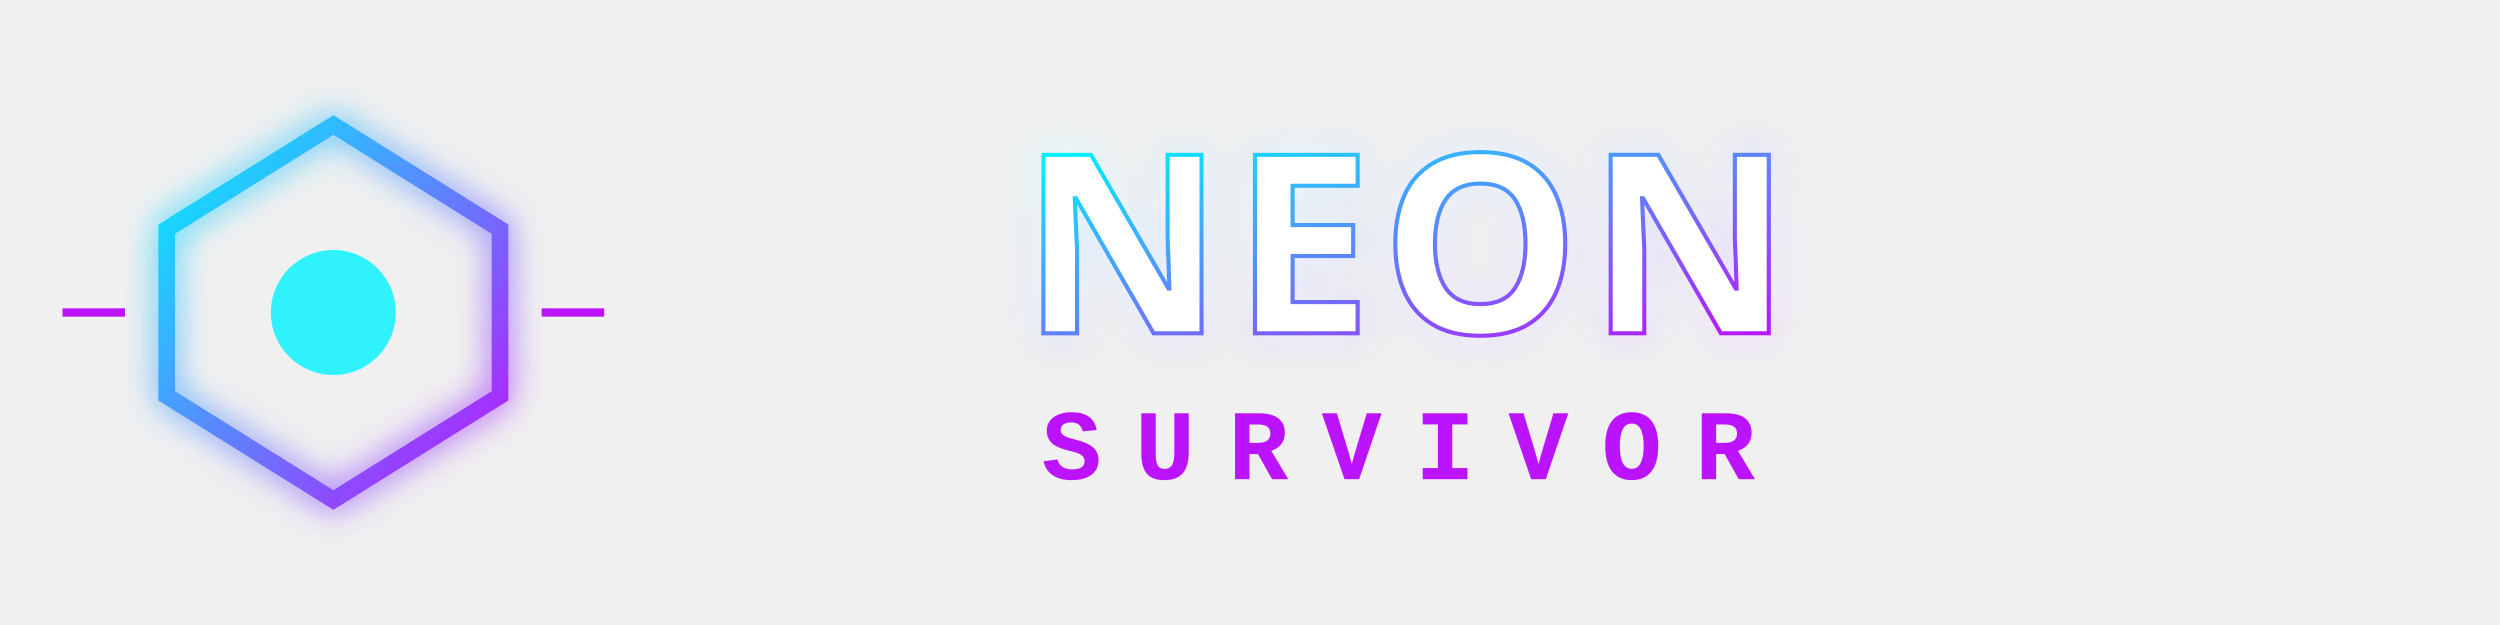
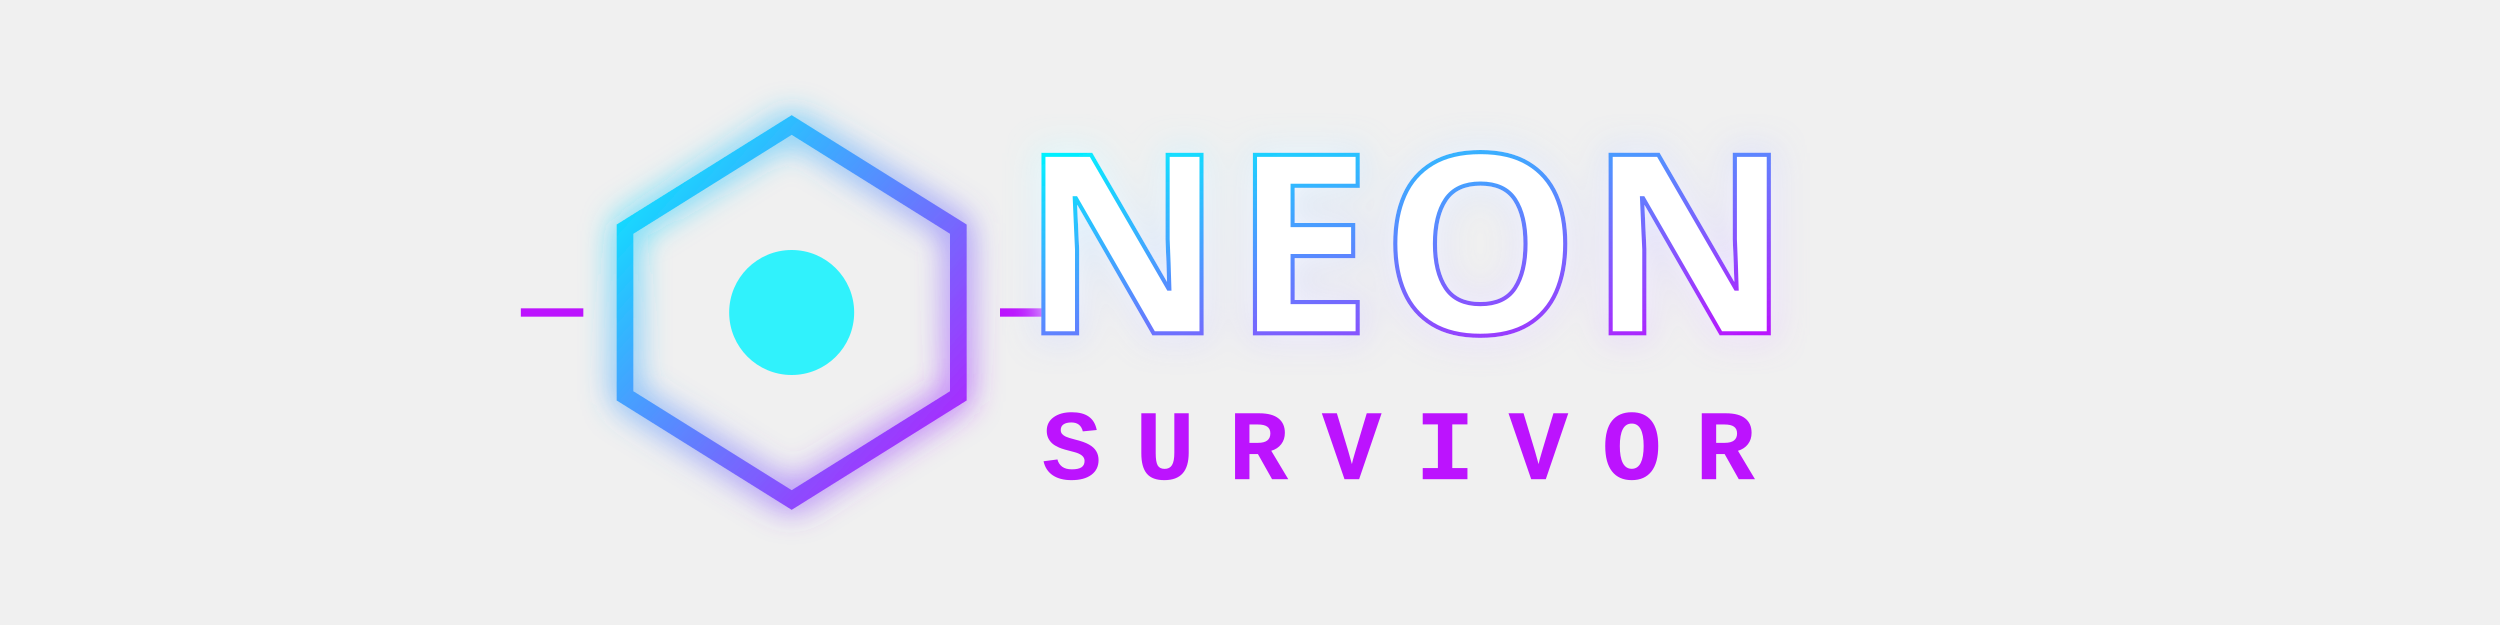
<svg xmlns="http://www.w3.org/2000/svg" width="600" height="150" viewBox="0 0 600 150">
  <defs>
    <filter id="icon-glow" x="-50%" y="-50%" width="200%" height="200%">
      <feGaussianBlur stdDeviation="4" result="coloredBlur" />
      <feMerge>
        <feMergeNode in="coloredBlur" />
        <feMergeNode in="SourceGraphic" />
      </feMerge>
    </filter>
    <linearGradient id="main-grad" x1="0%" y1="0%" x2="100%" y2="100%">
      <stop offset="0%" style="stop-color:#00f3ff;stop-opacity:1" />
      <stop offset="100%" style="stop-color:#bc13fe;stop-opacity:1" />
    </linearGradient>
  </defs>
-   <g transform="translate(80, 75)">
+   <g transform="translate(190, 75)">
    <path d="M -40,-20 L -40,20 L 0,45 L 40,20 L 40,-20 L 0,-45 Z" fill="none" stroke="url(#main-grad)" stroke-width="4" filter="url(#icon-glow)" />
    <circle cx="0" cy="0" r="15" fill="#00f3ff" opacity="0.8">
      <animate attributeName="opacity" values="0.8;0.2;0.8" dur="2s" repeatCount="indefinite" />
      <animate attributeName="r" values="15;20;15" dur="2s" repeatCount="indefinite" />
    </circle>
    <line x1="-50" y1="0" x2="-65" y2="0" stroke="#bc13fe" stroke-width="2" />
    <line x1="50" y1="0" x2="65" y2="0" stroke="#bc13fe" stroke-width="2" />
  </g>
  <g transform="translate(245, 0)">
    <text x="0" y="80" font-family="Verdana, sans-serif" font-weight="900" font-size="60" fill="#fff" stroke="url(#main-grad)" stroke-width="1" filter="url(#icon-glow)" letter-spacing="2">
      NEON
    </text>
    <text x="5" y="115" font-family="Courier New, monospace" font-weight="bold" font-size="24" fill="#bc13fe" letter-spacing="8">
      SURVIVOR
    </text>
  </g>
</svg>
